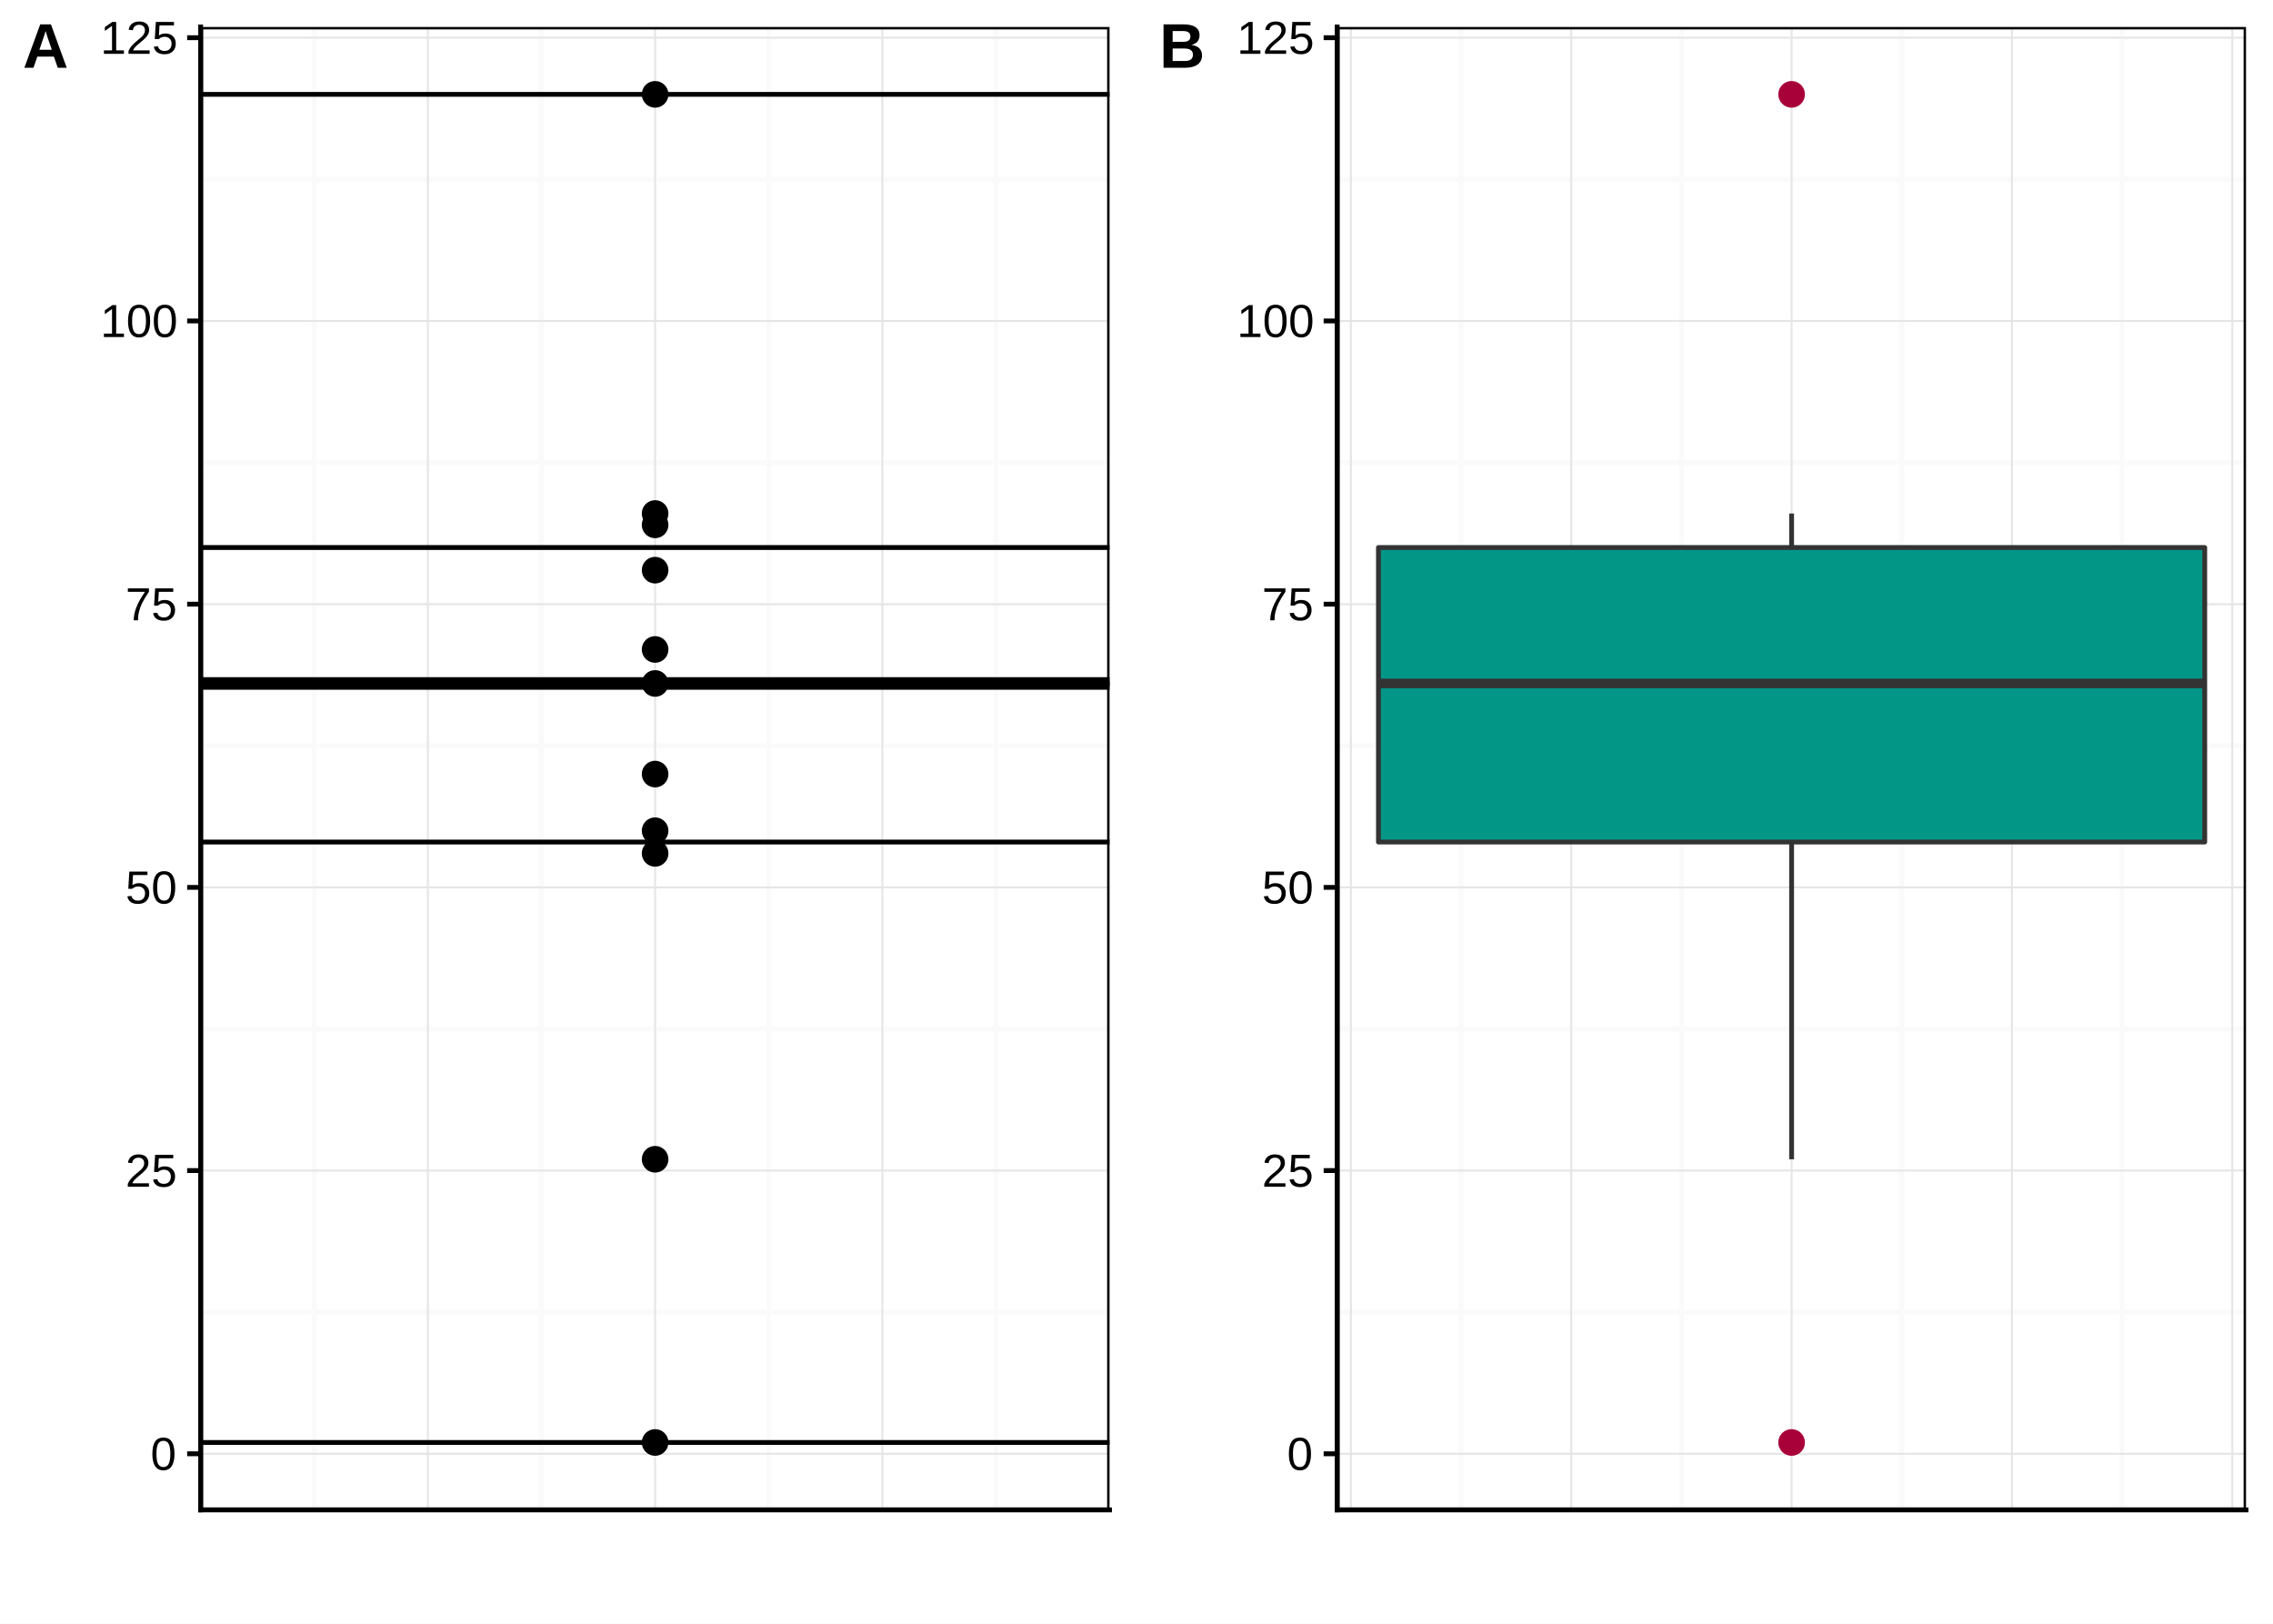
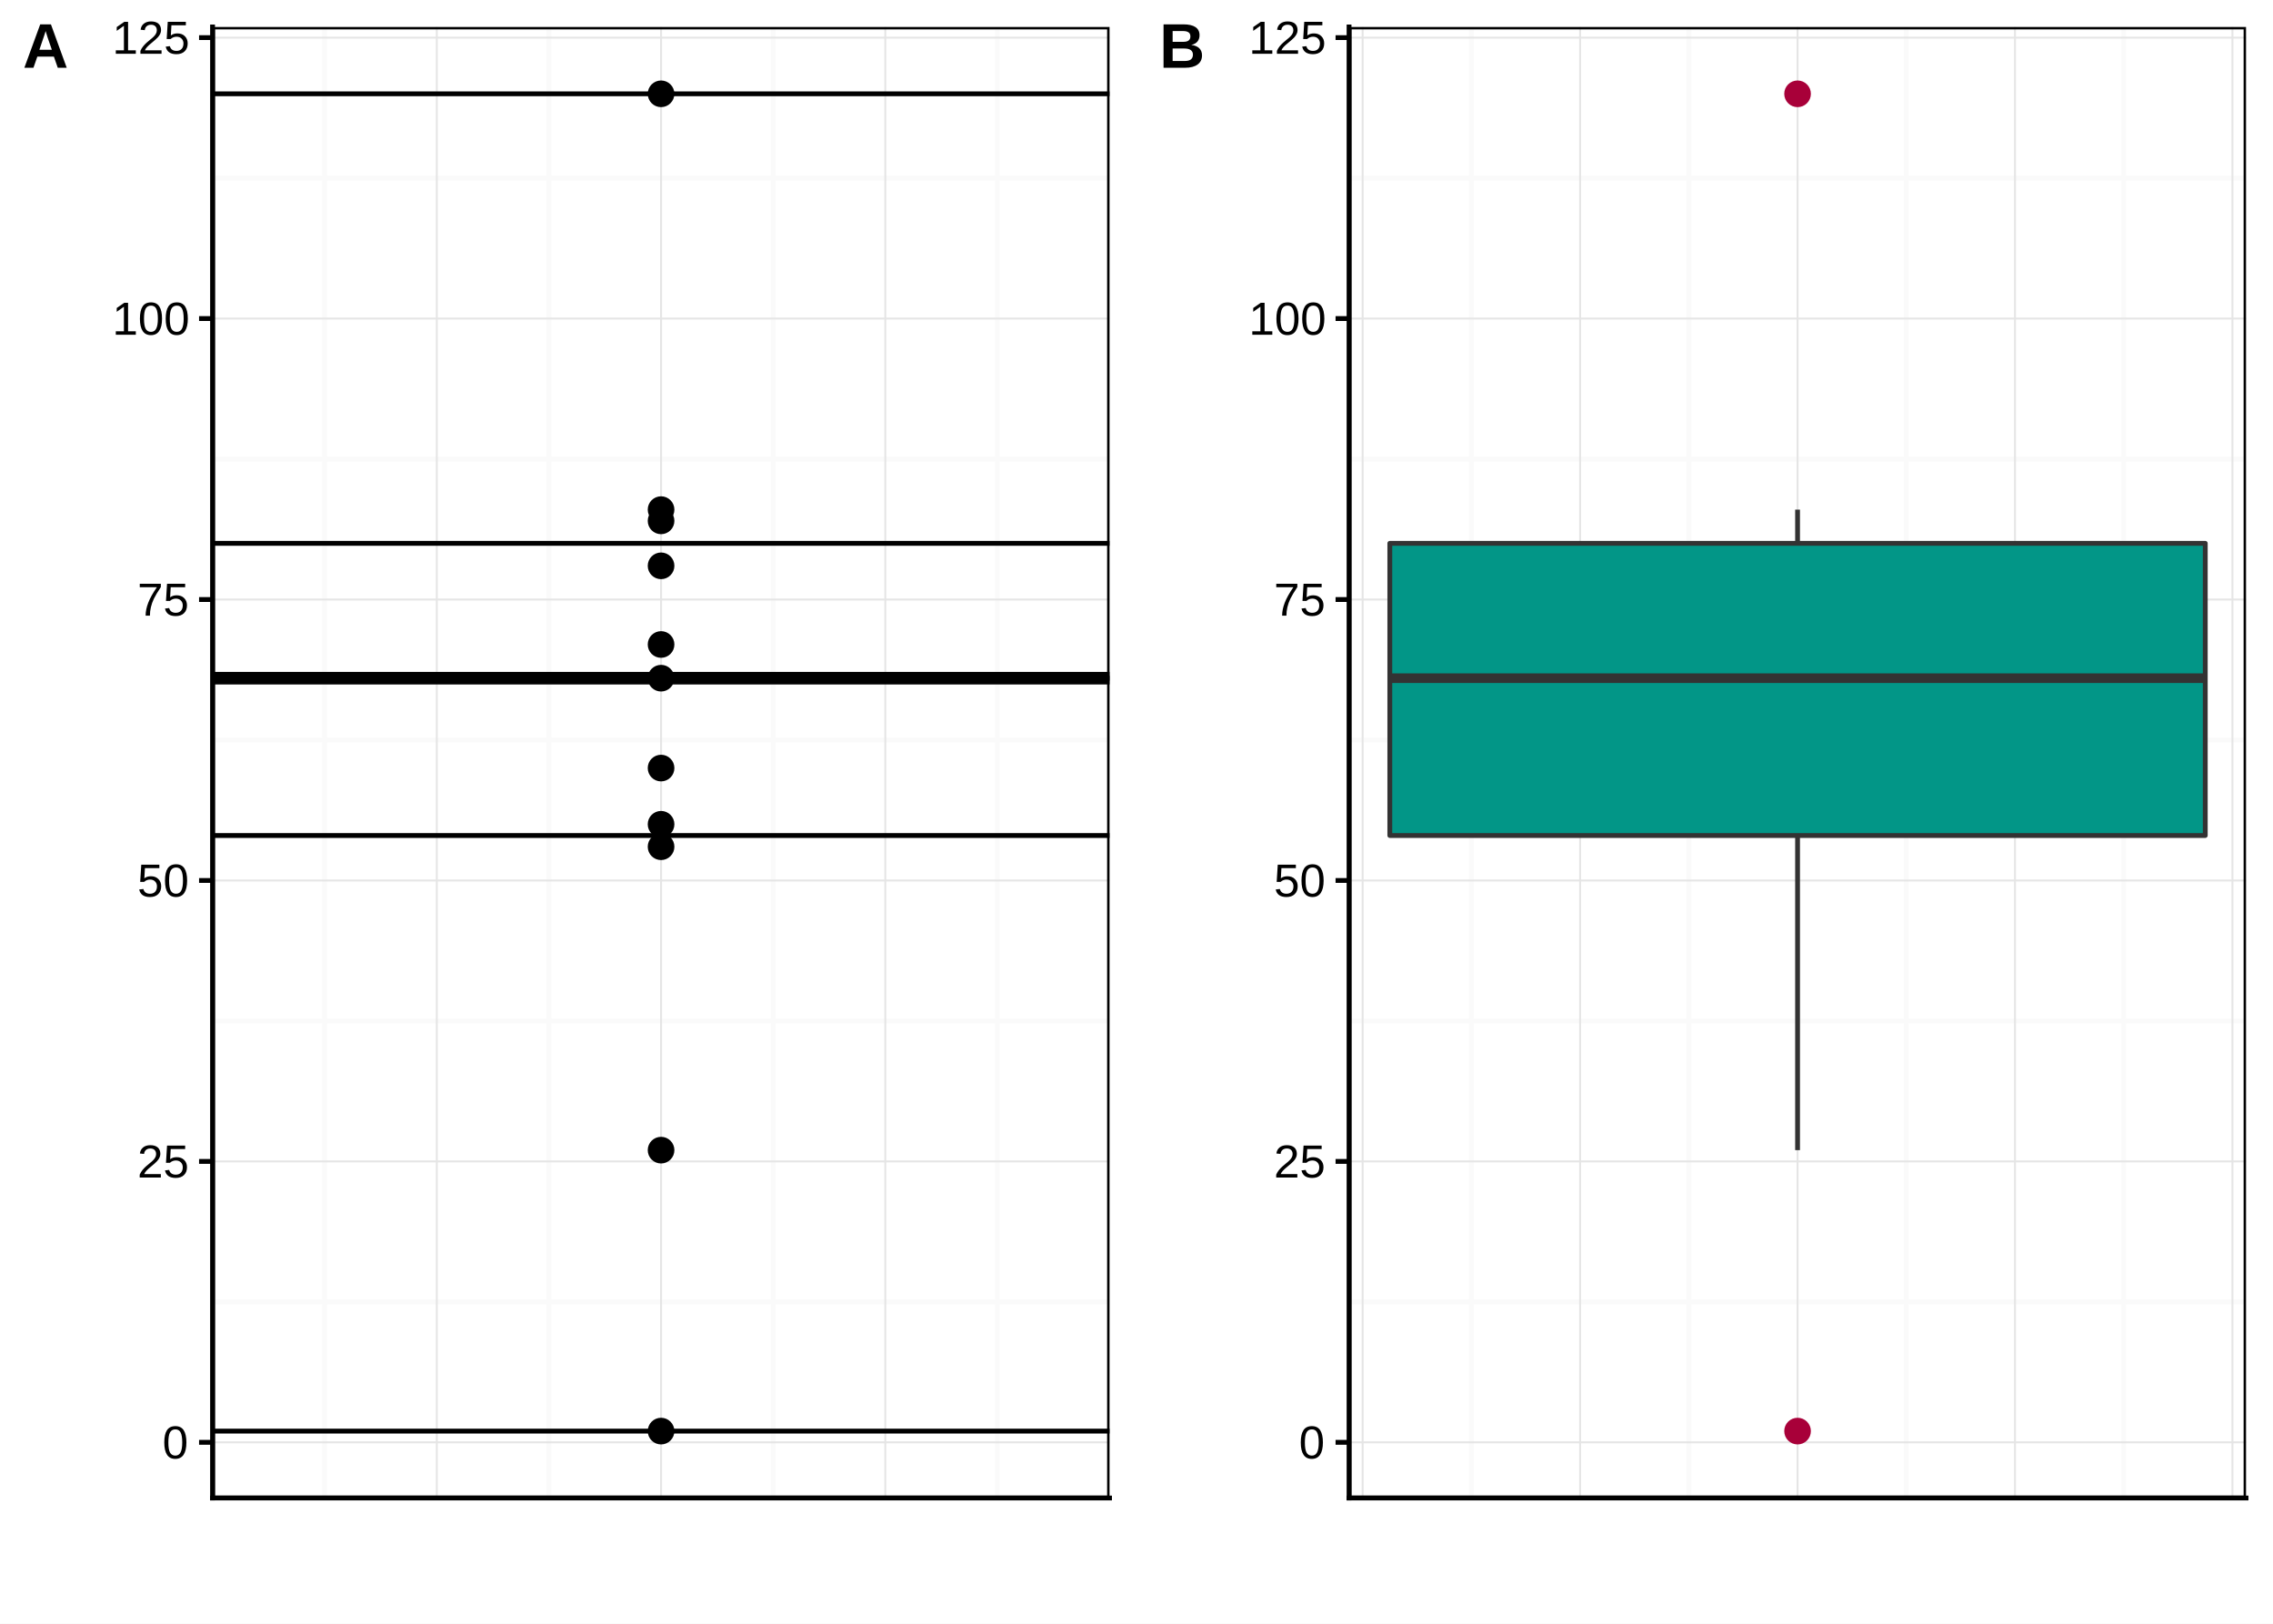
<svg xmlns="http://www.w3.org/2000/svg" viewBox="0 0 504.00 360.00">
  <defs>
    <style type="text/css">
    line, polyline, path, rect, circle {
      fill: none;
      stroke: #000000;
      stroke-linecap: round;
      stroke-linejoin: round;
      stroke-miterlimit: 10.00;
    }
  </style>
  </defs>
  <rect width="100%" height="100%" style="stroke: none; fill: #FFFFFF;" />
  <defs>
    <clipPath id="cpMHwyNTJ8MzYwfDA=">
      <rect x="0.00" y="0.00" width="252.00" height="360.00" />
    </clipPath>
  </defs>
  <rect x="0.00" y="0.00" width="252.00" height="360.00" style="stroke-width: 0.00; stroke: none;" clip-path="url(#cpMHwyNTJ8MzYwfDA=)" />
  <defs>
    <clipPath id="cpMHw1MDR8MzYwfDA=">
      <rect x="0.00" y="0.00" width="504.00" height="360.00" />
    </clipPath>
  </defs>
  <defs>
-     <clipPath id="cpNDQuNDkwM3wyNDYuMDIyfDMzNC43NTZ8NS45Nzc1OA==">
-       <rect x="44.49" y="5.98" width="201.53" height="328.78" />
+     <clipPath id="cpNDcuMTMwM3wyNDYuMDIyfDMzMi4xMTZ8NS45Nzc1OA==">
+       <rect x="47.13" y="5.98" width="198.89" height="326.14" />
    </clipPath>
  </defs>
-   <rect x="44.49" y="5.98" width="201.53" height="328.78" style="stroke-width: 0.00; stroke: none; fill: #FFFFFF;" clip-path="url(#cpNDQuNDkwM3wyNDYuMDIyfDMzNC43NTZ8NS45Nzc1OA==)" />
-   <polyline points="44.49,290.93 246.02,290.93 " style="stroke-width: 1.07; stroke: #FAFAFA; stroke-linecap: butt;" clip-path="url(#cpNDQuNDkwM3wyNDYuMDIyfDMzNC43NTZ8NS45Nzc1OA==)" />
-   <polyline points="44.49,228.14 246.02,228.14 " style="stroke-width: 1.07; stroke: #FAFAFA; stroke-linecap: butt;" clip-path="url(#cpNDQuNDkwM3wyNDYuMDIyfDMzNC43NTZ8NS45Nzc1OA==)" />
-   <polyline points="44.49,165.34 246.02,165.34 " style="stroke-width: 1.07; stroke: #FAFAFA; stroke-linecap: butt;" clip-path="url(#cpNDQuNDkwM3wyNDYuMDIyfDMzNC43NTZ8NS45Nzc1OA==)" />
-   <polyline points="44.49,102.55 246.02,102.55 " style="stroke-width: 1.07; stroke: #FAFAFA; stroke-linecap: butt;" clip-path="url(#cpNDQuNDkwM3wyNDYuMDIyfDMzNC43NTZ8NS45Nzc1OA==)" />
-   <polyline points="44.49,39.76 246.02,39.76 " style="stroke-width: 1.07; stroke: #FAFAFA; stroke-linecap: butt;" clip-path="url(#cpNDQuNDkwM3wyNDYuMDIyfDMzNC43NTZ8NS45Nzc1OA==)" />
-   <polyline points="69.68,334.76 69.68,5.98 " style="stroke-width: 1.07; stroke: #FAFAFA; stroke-linecap: butt;" clip-path="url(#cpNDQuNDkwM3wyNDYuMDIyfDMzNC43NTZ8NS45Nzc1OA==)" />
-   <polyline points="120.06,334.76 120.06,5.98 " style="stroke-width: 1.07; stroke: #FAFAFA; stroke-linecap: butt;" clip-path="url(#cpNDQuNDkwM3wyNDYuMDIyfDMzNC43NTZ8NS45Nzc1OA==)" />
-   <polyline points="170.45,334.76 170.45,5.98 " style="stroke-width: 1.07; stroke: #FAFAFA; stroke-linecap: butt;" clip-path="url(#cpNDQuNDkwM3wyNDYuMDIyfDMzNC43NTZ8NS45Nzc1OA==)" />
-   <polyline points="220.83,334.76 220.83,5.98 " style="stroke-width: 1.07; stroke: #FAFAFA; stroke-linecap: butt;" clip-path="url(#cpNDQuNDkwM3wyNDYuMDIyfDMzNC43NTZ8NS45Nzc1OA==)" />
-   <polyline points="44.49,322.32 246.02,322.32 " style="stroke-width: 0.43; stroke: #E5E5E5; stroke-linecap: butt;" clip-path="url(#cpNDQuNDkwM3wyNDYuMDIyfDMzNC43NTZ8NS45Nzc1OA==)" />
-   <polyline points="44.49,259.53 246.02,259.53 " style="stroke-width: 0.43; stroke: #E5E5E5; stroke-linecap: butt;" clip-path="url(#cpNDQuNDkwM3wyNDYuMDIyfDMzNC43NTZ8NS45Nzc1OA==)" />
-   <polyline points="44.49,196.74 246.02,196.74 " style="stroke-width: 0.43; stroke: #E5E5E5; stroke-linecap: butt;" clip-path="url(#cpNDQuNDkwM3wyNDYuMDIyfDMzNC43NTZ8NS45Nzc1OA==)" />
-   <polyline points="44.49,133.95 246.02,133.95 " style="stroke-width: 0.43; stroke: #E5E5E5; stroke-linecap: butt;" clip-path="url(#cpNDQuNDkwM3wyNDYuMDIyfDMzNC43NTZ8NS45Nzc1OA==)" />
-   <polyline points="44.49,71.16 246.02,71.16 " style="stroke-width: 0.43; stroke: #E5E5E5; stroke-linecap: butt;" clip-path="url(#cpNDQuNDkwM3wyNDYuMDIyfDMzNC43NTZ8NS45Nzc1OA==)" />
-   <polyline points="44.49,8.36 246.02,8.36 " style="stroke-width: 0.43; stroke: #E5E5E5; stroke-linecap: butt;" clip-path="url(#cpNDQuNDkwM3wyNDYuMDIyfDMzNC43NTZ8NS45Nzc1OA==)" />
-   <polyline points="44.49,334.76 44.49,5.98 " style="stroke-width: 0.43; stroke: #E5E5E5; stroke-linecap: butt;" clip-path="url(#cpNDQuNDkwM3wyNDYuMDIyfDMzNC43NTZ8NS45Nzc1OA==)" />
-   <polyline points="94.87,334.76 94.87,5.98 " style="stroke-width: 0.43; stroke: #E5E5E5; stroke-linecap: butt;" clip-path="url(#cpNDQuNDkwM3wyNDYuMDIyfDMzNC43NTZ8NS45Nzc1OA==)" />
-   <polyline points="145.26,334.76 145.26,5.98 " style="stroke-width: 0.43; stroke: #E5E5E5; stroke-linecap: butt;" clip-path="url(#cpNDQuNDkwM3wyNDYuMDIyfDMzNC43NTZ8NS45Nzc1OA==)" />
-   <polyline points="195.64,334.76 195.64,5.98 " style="stroke-width: 0.43; stroke: #E5E5E5; stroke-linecap: butt;" clip-path="url(#cpNDQuNDkwM3wyNDYuMDIyfDMzNC43NTZ8NS45Nzc1OA==)" />
-   <polyline points="246.02,334.76 246.02,5.98 " style="stroke-width: 0.43; stroke: #E5E5E5; stroke-linecap: butt;" clip-path="url(#cpNDQuNDkwM3wyNDYuMDIyfDMzNC43NTZ8NS45Nzc1OA==)" />
-   <circle cx="145.26" cy="319.81" r="1.95pt" style="stroke-width: 0.71; fill: #000000;" clip-path="url(#cpNDQuNDkwM3wyNDYuMDIyfDMzNC43NTZ8NS45Nzc1OA==)" />
-   <circle cx="145.26" cy="143.99" r="1.95pt" style="stroke-width: 0.71; fill: #000000;" clip-path="url(#cpNDQuNDkwM3wyNDYuMDIyfDMzNC43NTZ8NS45Nzc1OA==)" />
-   <circle cx="145.26" cy="184.18" r="1.95pt" style="stroke-width: 0.71; fill: #000000;" clip-path="url(#cpNDQuNDkwM3wyNDYuMDIyfDMzNC43NTZ8NS45Nzc1OA==)" />
-   <circle cx="145.26" cy="151.53" r="1.95pt" style="stroke-width: 0.71; fill: #000000;" clip-path="url(#cpNDQuNDkwM3wyNDYuMDIyfDMzNC43NTZ8NS45Nzc1OA==)" />
-   <circle cx="145.26" cy="126.41" r="1.95pt" style="stroke-width: 0.71; fill: #000000;" clip-path="url(#cpNDQuNDkwM3wyNDYuMDIyfDMzNC43NTZ8NS45Nzc1OA==)" />
-   <circle cx="145.26" cy="171.62" r="1.95pt" style="stroke-width: 0.71; fill: #000000;" clip-path="url(#cpNDQuNDkwM3wyNDYuMDIyfDMzNC43NTZ8NS45Nzc1OA==)" />
-   <circle cx="145.26" cy="113.85" r="1.95pt" style="stroke-width: 0.71; fill: #000000;" clip-path="url(#cpNDQuNDkwM3wyNDYuMDIyfDMzNC43NTZ8NS45Nzc1OA==)" />
-   <circle cx="145.26" cy="20.92" r="1.95pt" style="stroke-width: 0.71; fill: #000000;" clip-path="url(#cpNDQuNDkwM3wyNDYuMDIyfDMzNC43NTZ8NS45Nzc1OA==)" />
-   <circle cx="145.26" cy="116.37" r="1.95pt" style="stroke-width: 0.71; fill: #000000;" clip-path="url(#cpNDQuNDkwM3wyNDYuMDIyfDMzNC43NTZ8NS45Nzc1OA==)" />
-   <circle cx="145.26" cy="189.20" r="1.95pt" style="stroke-width: 0.71; fill: #000000;" clip-path="url(#cpNDQuNDkwM3wyNDYuMDIyfDMzNC43NTZ8NS45Nzc1OA==)" />
-   <circle cx="145.26" cy="257.02" r="1.95pt" style="stroke-width: 0.71; fill: #000000;" clip-path="url(#cpNDQuNDkwM3wyNDYuMDIyfDMzNC43NTZ8NS45Nzc1OA==)" />
-   <line x1="44.49" y1="319.81" x2="246.02" y2="319.81" style="stroke-width: 1.07; stroke-linecap: butt;" clip-path="url(#cpNDQuNDkwM3wyNDYuMDIyfDMzNC43NTZ8NS45Nzc1OA==)" />
-   <line x1="44.49" y1="186.69" x2="246.02" y2="186.69" style="stroke-width: 1.07; stroke-linecap: butt;" clip-path="url(#cpNDQuNDkwM3wyNDYuMDIyfDMzNC43NTZ8NS45Nzc1OA==)" />
-   <line x1="44.49" y1="151.53" x2="246.02" y2="151.53" style="stroke-width: 1.07; stroke-linecap: butt;" clip-path="url(#cpNDQuNDkwM3wyNDYuMDIyfDMzNC43NTZ8NS45Nzc1OA==)" />
-   <line x1="44.49" y1="121.39" x2="246.02" y2="121.39" style="stroke-width: 1.07; stroke-linecap: butt;" clip-path="url(#cpNDQuNDkwM3wyNDYuMDIyfDMzNC43NTZ8NS45Nzc1OA==)" />
-   <line x1="44.49" y1="20.92" x2="246.02" y2="20.92" style="stroke-width: 1.07; stroke-linecap: butt;" clip-path="url(#cpNDQuNDkwM3wyNDYuMDIyfDMzNC43NTZ8NS45Nzc1OA==)" />
-   <line x1="44.49" y1="151.53" x2="246.02" y2="151.53" style="stroke-width: 2.77; stroke-linecap: butt;" clip-path="url(#cpNDQuNDkwM3wyNDYuMDIyfDMzNC43NTZ8NS45Nzc1OA==)" />
-   <rect x="44.49" y="5.98" width="201.53" height="328.78" style="stroke-width: 1.07;" clip-path="url(#cpNDQuNDkwM3wyNDYuMDIyfDMzNC43NTZ8NS45Nzc1OA==)" />
+   <rect x="47.13" y="5.98" width="198.89" height="326.14" style="stroke-width: 0.00; stroke: none; fill: #FFFFFF;" clip-path="url(#cpNDcuMTMwM3wyNDYuMDIyfDMzMi4xMTZ8NS45Nzc1OA==)" />
+   <polyline points="47.13,288.64 246.02,288.64 " style="stroke-width: 1.07; stroke: #FAFAFA; stroke-linecap: butt;" clip-path="url(#cpNDcuMTMwM3wyNDYuMDIyfDMzMi4xMTZ8NS45Nzc1OA==)" />
+   <polyline points="47.13,226.35 246.02,226.35 " style="stroke-width: 1.07; stroke: #FAFAFA; stroke-linecap: butt;" clip-path="url(#cpNDcuMTMwM3wyNDYuMDIyfDMzMi4xMTZ8NS45Nzc1OA==)" />
+   <polyline points="47.13,164.06 246.02,164.06 " style="stroke-width: 1.07; stroke: #FAFAFA; stroke-linecap: butt;" clip-path="url(#cpNDcuMTMwM3wyNDYuMDIyfDMzMi4xMTZ8NS45Nzc1OA==)" />
+   <polyline points="47.13,101.78 246.02,101.78 " style="stroke-width: 1.07; stroke: #FAFAFA; stroke-linecap: butt;" clip-path="url(#cpNDcuMTMwM3wyNDYuMDIyfDMzMi4xMTZ8NS45Nzc1OA==)" />
+   <polyline points="47.13,39.49 246.02,39.49 " style="stroke-width: 1.07; stroke: #FAFAFA; stroke-linecap: butt;" clip-path="url(#cpNDcuMTMwM3wyNDYuMDIyfDMzMi4xMTZ8NS45Nzc1OA==)" />
+   <polyline points="71.99,332.12 71.99,5.98 " style="stroke-width: 1.07; stroke: #FAFAFA; stroke-linecap: butt;" clip-path="url(#cpNDcuMTMwM3wyNDYuMDIyfDMzMi4xMTZ8NS45Nzc1OA==)" />
+   <polyline points="121.71,332.12 121.71,5.98 " style="stroke-width: 1.07; stroke: #FAFAFA; stroke-linecap: butt;" clip-path="url(#cpNDcuMTMwM3wyNDYuMDIyfDMzMi4xMTZ8NS45Nzc1OA==)" />
+   <polyline points="171.44,332.12 171.44,5.98 " style="stroke-width: 1.07; stroke: #FAFAFA; stroke-linecap: butt;" clip-path="url(#cpNDcuMTMwM3wyNDYuMDIyfDMzMi4xMTZ8NS45Nzc1OA==)" />
+   <polyline points="221.16,332.12 221.16,5.98 " style="stroke-width: 1.07; stroke: #FAFAFA; stroke-linecap: butt;" clip-path="url(#cpNDcuMTMwM3wyNDYuMDIyfDMzMi4xMTZ8NS45Nzc1OA==)" />
+   <polyline points="47.13,319.78 246.02,319.78 " style="stroke-width: 0.43; stroke: #E5E5E5; stroke-linecap: butt;" clip-path="url(#cpNDcuMTMwM3wyNDYuMDIyfDMzMi4xMTZ8NS45Nzc1OA==)" />
+   <polyline points="47.13,257.50 246.02,257.50 " style="stroke-width: 0.43; stroke: #E5E5E5; stroke-linecap: butt;" clip-path="url(#cpNDcuMTMwM3wyNDYuMDIyfDMzMi4xMTZ8NS45Nzc1OA==)" />
+   <polyline points="47.13,195.21 246.02,195.21 " style="stroke-width: 0.43; stroke: #E5E5E5; stroke-linecap: butt;" clip-path="url(#cpNDcuMTMwM3wyNDYuMDIyfDMzMi4xMTZ8NS45Nzc1OA==)" />
+   <polyline points="47.13,132.92 246.02,132.92 " style="stroke-width: 0.43; stroke: #E5E5E5; stroke-linecap: butt;" clip-path="url(#cpNDcuMTMwM3wyNDYuMDIyfDMzMi4xMTZ8NS45Nzc1OA==)" />
+   <polyline points="47.13,70.63 246.02,70.63 " style="stroke-width: 0.43; stroke: #E5E5E5; stroke-linecap: butt;" clip-path="url(#cpNDcuMTMwM3wyNDYuMDIyfDMzMi4xMTZ8NS45Nzc1OA==)" />
+   <polyline points="47.13,8.34 246.02,8.34 " style="stroke-width: 0.43; stroke: #E5E5E5; stroke-linecap: butt;" clip-path="url(#cpNDcuMTMwM3wyNDYuMDIyfDMzMi4xMTZ8NS45Nzc1OA==)" />
+   <polyline points="47.13,332.12 47.13,5.98 " style="stroke-width: 0.43; stroke: #E5E5E5; stroke-linecap: butt;" clip-path="url(#cpNDcuMTMwM3wyNDYuMDIyfDMzMi4xMTZ8NS45Nzc1OA==)" />
+   <polyline points="96.85,332.12 96.85,5.98 " style="stroke-width: 0.43; stroke: #E5E5E5; stroke-linecap: butt;" clip-path="url(#cpNDcuMTMwM3wyNDYuMDIyfDMzMi4xMTZ8NS45Nzc1OA==)" />
+   <polyline points="146.58,332.12 146.58,5.98 " style="stroke-width: 0.43; stroke: #E5E5E5; stroke-linecap: butt;" clip-path="url(#cpNDcuMTMwM3wyNDYuMDIyfDMzMi4xMTZ8NS45Nzc1OA==)" />
+   <polyline points="196.30,332.12 196.30,5.98 " style="stroke-width: 0.43; stroke: #E5E5E5; stroke-linecap: butt;" clip-path="url(#cpNDcuMTMwM3wyNDYuMDIyfDMzMi4xMTZ8NS45Nzc1OA==)" />
+   <polyline points="246.02,332.12 246.02,5.98 " style="stroke-width: 0.43; stroke: #E5E5E5; stroke-linecap: butt;" clip-path="url(#cpNDcuMTMwM3wyNDYuMDIyfDMzMi4xMTZ8NS45Nzc1OA==)" />
+   <circle cx="146.58" cy="317.29" r="1.95pt" style="stroke-width: 0.71; fill: #000000;" clip-path="url(#cpNDcuMTMwM3wyNDYuMDIyfDMzMi4xMTZ8NS45Nzc1OA==)" />
+   <circle cx="146.58" cy="142.89" r="1.95pt" style="stroke-width: 0.71; fill: #000000;" clip-path="url(#cpNDcuMTMwM3wyNDYuMDIyfDMzMi4xMTZ8NS45Nzc1OA==)" />
+   <circle cx="146.58" cy="182.75" r="1.95pt" style="stroke-width: 0.71; fill: #000000;" clip-path="url(#cpNDcuMTMwM3wyNDYuMDIyfDMzMi4xMTZ8NS45Nzc1OA==)" />
+   <circle cx="146.58" cy="150.36" r="1.95pt" style="stroke-width: 0.71; fill: #000000;" clip-path="url(#cpNDcuMTMwM3wyNDYuMDIyfDMzMi4xMTZ8NS45Nzc1OA==)" />
+   <circle cx="146.58" cy="125.45" r="1.95pt" style="stroke-width: 0.71; fill: #000000;" clip-path="url(#cpNDcuMTMwM3wyNDYuMDIyfDMzMi4xMTZ8NS45Nzc1OA==)" />
+   <circle cx="146.58" cy="170.29" r="1.95pt" style="stroke-width: 0.71; fill: #000000;" clip-path="url(#cpNDcuMTMwM3wyNDYuMDIyfDMzMi4xMTZ8NS45Nzc1OA==)" />
+   <circle cx="146.58" cy="112.99" r="1.95pt" style="stroke-width: 0.71; fill: #000000;" clip-path="url(#cpNDcuMTMwM3wyNDYuMDIyfDMzMi4xMTZ8NS45Nzc1OA==)" />
+   <circle cx="146.58" cy="20.80" r="1.95pt" style="stroke-width: 0.71; fill: #000000;" clip-path="url(#cpNDcuMTMwM3wyNDYuMDIyfDMzMi4xMTZ8NS45Nzc1OA==)" />
+   <circle cx="146.58" cy="115.48" r="1.95pt" style="stroke-width: 0.71; fill: #000000;" clip-path="url(#cpNDcuMTMwM3wyNDYuMDIyfDMzMi4xMTZ8NS45Nzc1OA==)" />
+   <circle cx="146.58" cy="187.73" r="1.95pt" style="stroke-width: 0.71; fill: #000000;" clip-path="url(#cpNDcuMTMwM3wyNDYuMDIyfDMzMi4xMTZ8NS45Nzc1OA==)" />
+   <circle cx="146.58" cy="255.00" r="1.95pt" style="stroke-width: 0.71; fill: #000000;" clip-path="url(#cpNDcuMTMwM3wyNDYuMDIyfDMzMi4xMTZ8NS45Nzc1OA==)" />
+   <line x1="47.13" y1="317.29" x2="246.02" y2="317.29" style="stroke-width: 1.07; stroke-linecap: butt;" clip-path="url(#cpNDcuMTMwM3wyNDYuMDIyfDMzMi4xMTZ8NS45Nzc1OA==)" />
+   <line x1="47.13" y1="185.24" x2="246.02" y2="185.24" style="stroke-width: 1.07; stroke-linecap: butt;" clip-path="url(#cpNDcuMTMwM3wyNDYuMDIyfDMzMi4xMTZ8NS45Nzc1OA==)" />
+   <line x1="47.13" y1="150.36" x2="246.02" y2="150.36" style="stroke-width: 1.07; stroke-linecap: butt;" clip-path="url(#cpNDcuMTMwM3wyNDYuMDIyfDMzMi4xMTZ8NS45Nzc1OA==)" />
+   <line x1="47.13" y1="120.46" x2="246.02" y2="120.46" style="stroke-width: 1.07; stroke-linecap: butt;" clip-path="url(#cpNDcuMTMwM3wyNDYuMDIyfDMzMi4xMTZ8NS45Nzc1OA==)" />
+   <line x1="47.13" y1="20.80" x2="246.02" y2="20.80" style="stroke-width: 1.07; stroke-linecap: butt;" clip-path="url(#cpNDcuMTMwM3wyNDYuMDIyfDMzMi4xMTZ8NS45Nzc1OA==)" />
+   <line x1="47.13" y1="150.36" x2="246.02" y2="150.36" style="stroke-width: 2.77; stroke-linecap: butt;" clip-path="url(#cpNDcuMTMwM3wyNDYuMDIyfDMzMi4xMTZ8NS45Nzc1OA==)" />
+   <rect x="47.13" y="5.98" width="198.89" height="326.14" style="stroke-width: 1.07;" clip-path="url(#cpNDcuMTMwM3wyNDYuMDIyfDMzMi4xMTZ8NS45Nzc1OA==)" />
  <defs>
    <clipPath id="cpMHw1MDR8MzYwfDA=">
      <rect x="0.00" y="0.00" width="504.00" height="360.00" />
    </clipPath>
  </defs>
-   <polyline points="44.49,334.76 44.49,5.98 " style="stroke-width: 1.07; stroke-linecap: square;" clip-path="url(#cpMHw1MDR8MzYwfDA=)" />
+   <polyline points="47.13,332.12 47.13,5.98 " style="stroke-width: 1.07; stroke-linecap: square;" clip-path="url(#cpMHw1MDR8MzYwfDA=)" />
  <g clip-path="url(#cpMHw1MDR8MzYwfDA=)">
-     <text x="33.38" y="325.90" style="font-size: 10.28px; font-family: Arial;" textLength="5.56px" lengthAdjust="spacingAndGlyphs">0</text>
+     <text x="36.02" y="323.36" style="font-size: 10.28px; font-family: Arial;" textLength="5.56px" lengthAdjust="spacingAndGlyphs">0</text>
  </g>
  <g clip-path="url(#cpMHw1MDR8MzYwfDA=)">
-     <text x="27.82" y="263.11" style="font-size: 10.28px; font-family: Arial;" textLength="11.12px" lengthAdjust="spacingAndGlyphs">25</text>
+     <text x="30.46" y="261.07" style="font-size: 10.28px; font-family: Arial;" textLength="11.12px" lengthAdjust="spacingAndGlyphs">25</text>
  </g>
  <g clip-path="url(#cpMHw1MDR8MzYwfDA=)">
-     <text x="27.82" y="200.32" style="font-size: 10.28px; font-family: Arial;" textLength="11.12px" lengthAdjust="spacingAndGlyphs">50</text>
+     <text x="30.46" y="198.79" style="font-size: 10.28px; font-family: Arial;" textLength="11.12px" lengthAdjust="spacingAndGlyphs">50</text>
  </g>
  <g clip-path="url(#cpMHw1MDR8MzYwfDA=)">
-     <text x="27.82" y="137.53" style="font-size: 10.28px; font-family: Arial;" textLength="11.12px" lengthAdjust="spacingAndGlyphs">75</text>
+     <text x="30.46" y="136.50" style="font-size: 10.28px; font-family: Arial;" textLength="11.12px" lengthAdjust="spacingAndGlyphs">75</text>
  </g>
  <g clip-path="url(#cpMHw1MDR8MzYwfDA=)">
-     <text x="22.26" y="74.73" style="font-size: 10.28px; font-family: Arial;" textLength="16.68px" lengthAdjust="spacingAndGlyphs">100</text>
+     <text x="24.90" y="74.21" style="font-size: 10.28px; font-family: Arial;" textLength="16.68px" lengthAdjust="spacingAndGlyphs">100</text>
  </g>
  <g clip-path="url(#cpMHw1MDR8MzYwfDA=)">
-     <text x="22.26" y="11.94" style="font-size: 10.28px; font-family: Arial;" textLength="16.68px" lengthAdjust="spacingAndGlyphs">125</text>
+     <text x="24.90" y="11.92" style="font-size: 10.28px; font-family: Arial;" textLength="16.68px" lengthAdjust="spacingAndGlyphs">125</text>
  </g>
-   <polyline points="41.50,322.32 44.49,322.32 " style="stroke-width: 1.07; stroke-linecap: butt;" clip-path="url(#cpMHw1MDR8MzYwfDA=)" />
-   <polyline points="41.50,259.53 44.49,259.53 " style="stroke-width: 1.07; stroke-linecap: butt;" clip-path="url(#cpMHw1MDR8MzYwfDA=)" />
-   <polyline points="41.50,196.74 44.49,196.74 " style="stroke-width: 1.07; stroke-linecap: butt;" clip-path="url(#cpMHw1MDR8MzYwfDA=)" />
-   <polyline points="41.50,133.95 44.49,133.95 " style="stroke-width: 1.07; stroke-linecap: butt;" clip-path="url(#cpMHw1MDR8MzYwfDA=)" />
-   <polyline points="41.50,71.16 44.49,71.16 " style="stroke-width: 1.07; stroke-linecap: butt;" clip-path="url(#cpMHw1MDR8MzYwfDA=)" />
-   <polyline points="41.50,8.36 44.49,8.36 " style="stroke-width: 1.07; stroke-linecap: butt;" clip-path="url(#cpMHw1MDR8MzYwfDA=)" />
-   <polyline points="44.49,334.76 246.02,334.76 " style="stroke-width: 1.07; stroke-linecap: square;" clip-path="url(#cpMHw1MDR8MzYwfDA=)" />
+   <polyline points="44.14,319.78 47.13,319.78 " style="stroke-width: 1.07; stroke-linecap: butt;" clip-path="url(#cpMHw1MDR8MzYwfDA=)" />
+   <polyline points="44.14,257.50 47.13,257.50 " style="stroke-width: 1.07; stroke-linecap: butt;" clip-path="url(#cpMHw1MDR8MzYwfDA=)" />
+   <polyline points="44.14,195.21 47.13,195.21 " style="stroke-width: 1.07; stroke-linecap: butt;" clip-path="url(#cpMHw1MDR8MzYwfDA=)" />
+   <polyline points="44.14,132.92 47.13,132.92 " style="stroke-width: 1.07; stroke-linecap: butt;" clip-path="url(#cpMHw1MDR8MzYwfDA=)" />
+   <polyline points="44.14,70.63 47.13,70.63 " style="stroke-width: 1.07; stroke-linecap: butt;" clip-path="url(#cpMHw1MDR8MzYwfDA=)" />
+   <polyline points="44.14,8.34 47.13,8.34 " style="stroke-width: 1.07; stroke-linecap: butt;" clip-path="url(#cpMHw1MDR8MzYwfDA=)" />
+   <polyline points="47.13,332.12 246.02,332.12 " style="stroke-width: 1.07; stroke-linecap: square;" clip-path="url(#cpMHw1MDR8MzYwfDA=)" />
  <g clip-path="url(#cpMHw1MDR8MzYwfDA=)">
    <text x="5.06" y="15.02" style="font-size: 14.00px; font-weight: bold; font-family: Arial;" textLength="10.11px" lengthAdjust="spacingAndGlyphs">A</text>
  </g>
  <defs>
    <clipPath id="cpMjUyfDUwNHwzNjB8MA==">
      <rect x="252.00" y="0.00" width="252.00" height="360.00" />
    </clipPath>
  </defs>
  <rect x="252.00" y="0.00" width="252.00" height="360.00" style="stroke-width: 0.00; stroke: none;" clip-path="url(#cpMjUyfDUwNHwzNjB8MA==)" />
  <defs>
    <clipPath id="cpMHw1MDR8MzYwfDA=">
      <rect x="0.00" y="0.00" width="504.00" height="360.00" />
    </clipPath>
  </defs>
  <defs>
-     <clipPath id="cpMjk2LjQ5fDQ5OC4wMjJ8MzM0Ljc1Nnw1Ljk3NzU4">
-       <rect x="296.49" y="5.98" width="201.53" height="328.78" />
+     <clipPath id="cpMjk5LjEzfDQ5OC4wMjJ8MzMyLjExNnw1Ljk3NzU4">
+       <rect x="299.13" y="5.98" width="198.89" height="326.14" />
    </clipPath>
  </defs>
-   <rect x="296.49" y="5.98" width="201.53" height="328.78" style="stroke-width: 0.00; stroke: none; fill: #FFFFFF;" clip-path="url(#cpMjk2LjQ5fDQ5OC4wMjJ8MzM0Ljc1Nnw1Ljk3NzU4)" />
-   <polyline points="296.49,290.93 498.02,290.93 " style="stroke-width: 1.07; stroke: #FAFAFA; stroke-linecap: butt;" clip-path="url(#cpMjk2LjQ5fDQ5OC4wMjJ8MzM0Ljc1Nnw1Ljk3NzU4)" />
-   <polyline points="296.49,228.14 498.02,228.14 " style="stroke-width: 1.07; stroke: #FAFAFA; stroke-linecap: butt;" clip-path="url(#cpMjk2LjQ5fDQ5OC4wMjJ8MzM0Ljc1Nnw1Ljk3NzU4)" />
-   <polyline points="296.49,165.34 498.02,165.34 " style="stroke-width: 1.07; stroke: #FAFAFA; stroke-linecap: butt;" clip-path="url(#cpMjk2LjQ5fDQ5OC4wMjJ8MzM0Ljc1Nnw1Ljk3NzU4)" />
-   <polyline points="296.49,102.55 498.02,102.55 " style="stroke-width: 1.07; stroke: #FAFAFA; stroke-linecap: butt;" clip-path="url(#cpMjk2LjQ5fDQ5OC4wMjJ8MzM0Ljc1Nnw1Ljk3NzU4)" />
-   <polyline points="296.49,39.76 498.02,39.76 " style="stroke-width: 1.07; stroke: #FAFAFA; stroke-linecap: butt;" clip-path="url(#cpMjk2LjQ5fDQ5OC4wMjJ8MzM0Ljc1Nnw1Ljk3NzU4)" />
-   <polyline points="323.97,334.76 323.97,5.98 " style="stroke-width: 1.07; stroke: #FAFAFA; stroke-linecap: butt;" clip-path="url(#cpMjk2LjQ5fDQ5OC4wMjJ8MzM0Ljc1Nnw1Ljk3NzU4)" />
-   <polyline points="372.83,334.76 372.83,5.98 " style="stroke-width: 1.07; stroke: #FAFAFA; stroke-linecap: butt;" clip-path="url(#cpMjk2LjQ5fDQ5OC4wMjJ8MzM0Ljc1Nnw1Ljk3NzU4)" />
-   <polyline points="421.68,334.76 421.68,5.98 " style="stroke-width: 1.07; stroke: #FAFAFA; stroke-linecap: butt;" clip-path="url(#cpMjk2LjQ5fDQ5OC4wMjJ8MzM0Ljc1Nnw1Ljk3NzU4)" />
-   <polyline points="470.54,334.76 470.54,5.98 " style="stroke-width: 1.07; stroke: #FAFAFA; stroke-linecap: butt;" clip-path="url(#cpMjk2LjQ5fDQ5OC4wMjJ8MzM0Ljc1Nnw1Ljk3NzU4)" />
-   <polyline points="296.49,322.32 498.02,322.32 " style="stroke-width: 0.43; stroke: #E5E5E5; stroke-linecap: butt;" clip-path="url(#cpMjk2LjQ5fDQ5OC4wMjJ8MzM0Ljc1Nnw1Ljk3NzU4)" />
-   <polyline points="296.49,259.53 498.02,259.53 " style="stroke-width: 0.43; stroke: #E5E5E5; stroke-linecap: butt;" clip-path="url(#cpMjk2LjQ5fDQ5OC4wMjJ8MzM0Ljc1Nnw1Ljk3NzU4)" />
-   <polyline points="296.49,196.74 498.02,196.74 " style="stroke-width: 0.43; stroke: #E5E5E5; stroke-linecap: butt;" clip-path="url(#cpMjk2LjQ5fDQ5OC4wMjJ8MzM0Ljc1Nnw1Ljk3NzU4)" />
-   <polyline points="296.49,133.95 498.02,133.95 " style="stroke-width: 0.43; stroke: #E5E5E5; stroke-linecap: butt;" clip-path="url(#cpMjk2LjQ5fDQ5OC4wMjJ8MzM0Ljc1Nnw1Ljk3NzU4)" />
-   <polyline points="296.49,71.16 498.02,71.16 " style="stroke-width: 0.43; stroke: #E5E5E5; stroke-linecap: butt;" clip-path="url(#cpMjk2LjQ5fDQ5OC4wMjJ8MzM0Ljc1Nnw1Ljk3NzU4)" />
-   <polyline points="296.49,8.36 498.02,8.36 " style="stroke-width: 0.43; stroke: #E5E5E5; stroke-linecap: butt;" clip-path="url(#cpMjk2LjQ5fDQ5OC4wMjJ8MzM0Ljc1Nnw1Ljk3NzU4)" />
-   <polyline points="299.54,334.76 299.54,5.98 " style="stroke-width: 0.43; stroke: #E5E5E5; stroke-linecap: butt;" clip-path="url(#cpMjk2LjQ5fDQ5OC4wMjJ8MzM0Ljc1Nnw1Ljk3NzU4)" />
-   <polyline points="348.40,334.76 348.40,5.98 " style="stroke-width: 0.43; stroke: #E5E5E5; stroke-linecap: butt;" clip-path="url(#cpMjk2LjQ5fDQ5OC4wMjJ8MzM0Ljc1Nnw1Ljk3NzU4)" />
-   <polyline points="397.26,334.76 397.26,5.98 " style="stroke-width: 0.43; stroke: #E5E5E5; stroke-linecap: butt;" clip-path="url(#cpMjk2LjQ5fDQ5OC4wMjJ8MzM0Ljc1Nnw1Ljk3NzU4)" />
-   <polyline points="446.11,334.76 446.11,5.98 " style="stroke-width: 0.43; stroke: #E5E5E5; stroke-linecap: butt;" clip-path="url(#cpMjk2LjQ5fDQ5OC4wMjJ8MzM0Ljc1Nnw1Ljk3NzU4)" />
-   <polyline points="494.97,334.76 494.97,5.98 " style="stroke-width: 0.43; stroke: #E5E5E5; stroke-linecap: butt;" clip-path="url(#cpMjk2LjQ5fDQ5OC4wMjJ8MzM0Ljc1Nnw1Ljk3NzU4)" />
-   <circle cx="397.26" cy="319.81" r="1.95pt" style="stroke-width: 0.71; stroke: #A80039; fill: #A80039;" clip-path="url(#cpMjk2LjQ5fDQ5OC4wMjJ8MzM0Ljc1Nnw1Ljk3NzU4)" />
-   <circle cx="397.26" cy="20.92" r="1.95pt" style="stroke-width: 0.71; stroke: #A80039; fill: #A80039;" clip-path="url(#cpMjk2LjQ5fDQ5OC4wMjJ8MzM0Ljc1Nnw1Ljk3NzU4)" />
-   <line x1="397.26" y1="121.39" x2="397.26" y2="113.85" style="stroke-width: 1.07; stroke: #333333; stroke-linecap: butt;" clip-path="url(#cpMjk2LjQ5fDQ5OC4wMjJ8MzM0Ljc1Nnw1Ljk3NzU4)" />
-   <line x1="397.26" y1="186.69" x2="397.26" y2="257.02" style="stroke-width: 1.07; stroke: #333333; stroke-linecap: butt;" clip-path="url(#cpMjk2LjQ5fDQ5OC4wMjJ8MzM0Ljc1Nnw1Ljk3NzU4)" />
-   <polyline points="305.65,121.39 305.65,186.69 488.86,186.69 488.86,121.39 305.65,121.39 " style="stroke-width: 1.07; stroke: #333333; fill: #029687;" clip-path="url(#cpMjk2LjQ5fDQ5OC4wMjJ8MzM0Ljc1Nnw1Ljk3NzU4)" />
-   <line x1="305.65" y1="151.53" x2="488.86" y2="151.53" style="stroke-width: 2.13; stroke: #333333; stroke-linecap: butt;" clip-path="url(#cpMjk2LjQ5fDQ5OC4wMjJ8MzM0Ljc1Nnw1Ljk3NzU4)" />
-   <rect x="296.49" y="5.98" width="201.53" height="328.78" style="stroke-width: 1.07;" clip-path="url(#cpMjk2LjQ5fDQ5OC4wMjJ8MzM0Ljc1Nnw1Ljk3NzU4)" />
+   <rect x="299.13" y="5.98" width="198.89" height="326.14" style="stroke-width: 0.00; stroke: none; fill: #FFFFFF;" clip-path="url(#cpMjk5LjEzfDQ5OC4wMjJ8MzMyLjExNnw1Ljk3NzU4)" />
+   <polyline points="299.13,288.64 498.02,288.64 " style="stroke-width: 1.07; stroke: #FAFAFA; stroke-linecap: butt;" clip-path="url(#cpMjk5LjEzfDQ5OC4wMjJ8MzMyLjExNnw1Ljk3NzU4)" />
+   <polyline points="299.13,226.35 498.02,226.35 " style="stroke-width: 1.07; stroke: #FAFAFA; stroke-linecap: butt;" clip-path="url(#cpMjk5LjEzfDQ5OC4wMjJ8MzMyLjExNnw1Ljk3NzU4)" />
+   <polyline points="299.13,164.06 498.02,164.06 " style="stroke-width: 1.07; stroke: #FAFAFA; stroke-linecap: butt;" clip-path="url(#cpMjk5LjEzfDQ5OC4wMjJ8MzMyLjExNnw1Ljk3NzU4)" />
+   <polyline points="299.13,101.78 498.02,101.78 " style="stroke-width: 1.07; stroke: #FAFAFA; stroke-linecap: butt;" clip-path="url(#cpMjk5LjEzfDQ5OC4wMjJ8MzMyLjExNnw1Ljk3NzU4)" />
+   <polyline points="299.13,39.49 498.02,39.49 " style="stroke-width: 1.07; stroke: #FAFAFA; stroke-linecap: butt;" clip-path="url(#cpMjk5LjEzfDQ5OC4wMjJ8MzMyLjExNnw1Ljk3NzU4)" />
+   <polyline points="326.25,332.12 326.25,5.98 " style="stroke-width: 1.07; stroke: #FAFAFA; stroke-linecap: butt;" clip-path="url(#cpMjk5LjEzfDQ5OC4wMjJ8MzMyLjExNnw1Ljk3NzU4)" />
+   <polyline points="374.47,332.12 374.47,5.98 " style="stroke-width: 1.07; stroke: #FAFAFA; stroke-linecap: butt;" clip-path="url(#cpMjk5LjEzfDQ5OC4wMjJ8MzMyLjExNnw1Ljk3NzU4)" />
+   <polyline points="422.68,332.12 422.68,5.98 " style="stroke-width: 1.07; stroke: #FAFAFA; stroke-linecap: butt;" clip-path="url(#cpMjk5LjEzfDQ5OC4wMjJ8MzMyLjExNnw1Ljk3NzU4)" />
+   <polyline points="470.90,332.12 470.90,5.98 " style="stroke-width: 1.07; stroke: #FAFAFA; stroke-linecap: butt;" clip-path="url(#cpMjk5LjEzfDQ5OC4wMjJ8MzMyLjExNnw1Ljk3NzU4)" />
+   <polyline points="299.13,319.78 498.02,319.78 " style="stroke-width: 0.43; stroke: #E5E5E5; stroke-linecap: butt;" clip-path="url(#cpMjk5LjEzfDQ5OC4wMjJ8MzMyLjExNnw1Ljk3NzU4)" />
+   <polyline points="299.13,257.50 498.02,257.50 " style="stroke-width: 0.43; stroke: #E5E5E5; stroke-linecap: butt;" clip-path="url(#cpMjk5LjEzfDQ5OC4wMjJ8MzMyLjExNnw1Ljk3NzU4)" />
+   <polyline points="299.13,195.21 498.02,195.21 " style="stroke-width: 0.43; stroke: #E5E5E5; stroke-linecap: butt;" clip-path="url(#cpMjk5LjEzfDQ5OC4wMjJ8MzMyLjExNnw1Ljk3NzU4)" />
+   <polyline points="299.13,132.92 498.02,132.92 " style="stroke-width: 0.43; stroke: #E5E5E5; stroke-linecap: butt;" clip-path="url(#cpMjk5LjEzfDQ5OC4wMjJ8MzMyLjExNnw1Ljk3NzU4)" />
+   <polyline points="299.13,70.63 498.02,70.63 " style="stroke-width: 0.43; stroke: #E5E5E5; stroke-linecap: butt;" clip-path="url(#cpMjk5LjEzfDQ5OC4wMjJ8MzMyLjExNnw1Ljk3NzU4)" />
+   <polyline points="299.13,8.34 498.02,8.34 " style="stroke-width: 0.43; stroke: #E5E5E5; stroke-linecap: butt;" clip-path="url(#cpMjk5LjEzfDQ5OC4wMjJ8MzMyLjExNnw1Ljk3NzU4)" />
+   <polyline points="302.14,332.12 302.14,5.98 " style="stroke-width: 0.43; stroke: #E5E5E5; stroke-linecap: butt;" clip-path="url(#cpMjk5LjEzfDQ5OC4wMjJ8MzMyLjExNnw1Ljk3NzU4)" />
+   <polyline points="350.36,332.12 350.36,5.98 " style="stroke-width: 0.43; stroke: #E5E5E5; stroke-linecap: butt;" clip-path="url(#cpMjk5LjEzfDQ5OC4wMjJ8MzMyLjExNnw1Ljk3NzU4)" />
+   <polyline points="398.58,332.12 398.58,5.98 " style="stroke-width: 0.43; stroke: #E5E5E5; stroke-linecap: butt;" clip-path="url(#cpMjk5LjEzfDQ5OC4wMjJ8MzMyLjExNnw1Ljk3NzU4)" />
+   <polyline points="446.79,332.12 446.79,5.98 " style="stroke-width: 0.43; stroke: #E5E5E5; stroke-linecap: butt;" clip-path="url(#cpMjk5LjEzfDQ5OC4wMjJ8MzMyLjExNnw1Ljk3NzU4)" />
+   <polyline points="495.01,332.12 495.01,5.98 " style="stroke-width: 0.43; stroke: #E5E5E5; stroke-linecap: butt;" clip-path="url(#cpMjk5LjEzfDQ5OC4wMjJ8MzMyLjExNnw1Ljk3NzU4)" />
+   <circle cx="398.58" cy="317.29" r="1.95pt" style="stroke-width: 0.71; stroke: #A80039; fill: #A80039;" clip-path="url(#cpMjk5LjEzfDQ5OC4wMjJ8MzMyLjExNnw1Ljk3NzU4)" />
+   <circle cx="398.58" cy="20.80" r="1.95pt" style="stroke-width: 0.71; stroke: #A80039; fill: #A80039;" clip-path="url(#cpMjk5LjEzfDQ5OC4wMjJ8MzMyLjExNnw1Ljk3NzU4)" />
+   <line x1="398.58" y1="120.46" x2="398.58" y2="112.99" style="stroke-width: 1.07; stroke: #333333; stroke-linecap: butt;" clip-path="url(#cpMjk5LjEzfDQ5OC4wMjJ8MzMyLjExNnw1Ljk3NzU4)" />
+   <line x1="398.58" y1="185.24" x2="398.58" y2="255.00" style="stroke-width: 1.07; stroke: #333333; stroke-linecap: butt;" clip-path="url(#cpMjk5LjEzfDQ5OC4wMjJ8MzMyLjExNnw1Ljk3NzU4)" />
+   <polyline points="308.17,120.46 308.17,185.24 488.98,185.24 488.98,120.46 308.17,120.46 " style="stroke-width: 1.07; stroke: #333333; fill: #029687;" clip-path="url(#cpMjk5LjEzfDQ5OC4wMjJ8MzMyLjExNnw1Ljk3NzU4)" />
+   <line x1="308.17" y1="150.36" x2="488.98" y2="150.36" style="stroke-width: 2.13; stroke: #333333; stroke-linecap: butt;" clip-path="url(#cpMjk5LjEzfDQ5OC4wMjJ8MzMyLjExNnw1Ljk3NzU4)" />
+   <rect x="299.13" y="5.98" width="198.89" height="326.14" style="stroke-width: 1.07;" clip-path="url(#cpMjk5LjEzfDQ5OC4wMjJ8MzMyLjExNnw1Ljk3NzU4)" />
  <defs>
    <clipPath id="cpMHw1MDR8MzYwfDA=">
      <rect x="0.00" y="0.00" width="504.00" height="360.00" />
    </clipPath>
  </defs>
-   <polyline points="296.49,334.76 296.49,5.98 " style="stroke-width: 1.07; stroke-linecap: square;" clip-path="url(#cpMHw1MDR8MzYwfDA=)" />
+   <polyline points="299.13,332.12 299.13,5.98 " style="stroke-width: 1.07; stroke-linecap: square;" clip-path="url(#cpMHw1MDR8MzYwfDA=)" />
  <g clip-path="url(#cpMHw1MDR8MzYwfDA=)">
-     <text x="285.38" y="325.90" style="font-size: 10.28px; font-family: Arial;" textLength="5.56px" lengthAdjust="spacingAndGlyphs">0</text>
+     <text x="288.02" y="323.36" style="font-size: 10.28px; font-family: Arial;" textLength="5.56px" lengthAdjust="spacingAndGlyphs">0</text>
  </g>
  <g clip-path="url(#cpMHw1MDR8MzYwfDA=)">
-     <text x="279.82" y="263.11" style="font-size: 10.28px; font-family: Arial;" textLength="11.12px" lengthAdjust="spacingAndGlyphs">25</text>
+     <text x="282.46" y="261.07" style="font-size: 10.28px; font-family: Arial;" textLength="11.12px" lengthAdjust="spacingAndGlyphs">25</text>
  </g>
  <g clip-path="url(#cpMHw1MDR8MzYwfDA=)">
-     <text x="279.82" y="200.32" style="font-size: 10.28px; font-family: Arial;" textLength="11.12px" lengthAdjust="spacingAndGlyphs">50</text>
+     <text x="282.46" y="198.79" style="font-size: 10.28px; font-family: Arial;" textLength="11.12px" lengthAdjust="spacingAndGlyphs">50</text>
  </g>
  <g clip-path="url(#cpMHw1MDR8MzYwfDA=)">
-     <text x="279.82" y="137.53" style="font-size: 10.28px; font-family: Arial;" textLength="11.12px" lengthAdjust="spacingAndGlyphs">75</text>
+     <text x="282.46" y="136.50" style="font-size: 10.28px; font-family: Arial;" textLength="11.12px" lengthAdjust="spacingAndGlyphs">75</text>
  </g>
  <g clip-path="url(#cpMHw1MDR8MzYwfDA=)">
-     <text x="274.26" y="74.73" style="font-size: 10.28px; font-family: Arial;" textLength="16.68px" lengthAdjust="spacingAndGlyphs">100</text>
+     <text x="276.90" y="74.21" style="font-size: 10.28px; font-family: Arial;" textLength="16.68px" lengthAdjust="spacingAndGlyphs">100</text>
  </g>
  <g clip-path="url(#cpMHw1MDR8MzYwfDA=)">
-     <text x="274.26" y="11.94" style="font-size: 10.28px; font-family: Arial;" textLength="16.68px" lengthAdjust="spacingAndGlyphs">125</text>
+     <text x="276.90" y="11.92" style="font-size: 10.28px; font-family: Arial;" textLength="16.68px" lengthAdjust="spacingAndGlyphs">125</text>
  </g>
-   <polyline points="293.50,322.32 296.49,322.32 " style="stroke-width: 1.07; stroke-linecap: butt;" clip-path="url(#cpMHw1MDR8MzYwfDA=)" />
-   <polyline points="293.50,259.53 296.49,259.53 " style="stroke-width: 1.07; stroke-linecap: butt;" clip-path="url(#cpMHw1MDR8MzYwfDA=)" />
-   <polyline points="293.50,196.74 296.49,196.74 " style="stroke-width: 1.07; stroke-linecap: butt;" clip-path="url(#cpMHw1MDR8MzYwfDA=)" />
-   <polyline points="293.50,133.95 296.49,133.95 " style="stroke-width: 1.07; stroke-linecap: butt;" clip-path="url(#cpMHw1MDR8MzYwfDA=)" />
-   <polyline points="293.50,71.16 296.49,71.16 " style="stroke-width: 1.07; stroke-linecap: butt;" clip-path="url(#cpMHw1MDR8MzYwfDA=)" />
-   <polyline points="293.50,8.36 296.49,8.36 " style="stroke-width: 1.07; stroke-linecap: butt;" clip-path="url(#cpMHw1MDR8MzYwfDA=)" />
-   <polyline points="296.49,334.76 498.02,334.76 " style="stroke-width: 1.07; stroke-linecap: square;" clip-path="url(#cpMHw1MDR8MzYwfDA=)" />
+   <polyline points="296.14,319.78 299.13,319.78 " style="stroke-width: 1.07; stroke-linecap: butt;" clip-path="url(#cpMHw1MDR8MzYwfDA=)" />
+   <polyline points="296.14,257.50 299.13,257.50 " style="stroke-width: 1.07; stroke-linecap: butt;" clip-path="url(#cpMHw1MDR8MzYwfDA=)" />
+   <polyline points="296.14,195.21 299.13,195.21 " style="stroke-width: 1.07; stroke-linecap: butt;" clip-path="url(#cpMHw1MDR8MzYwfDA=)" />
+   <polyline points="296.14,132.92 299.13,132.92 " style="stroke-width: 1.07; stroke-linecap: butt;" clip-path="url(#cpMHw1MDR8MzYwfDA=)" />
+   <polyline points="296.14,70.63 299.13,70.63 " style="stroke-width: 1.07; stroke-linecap: butt;" clip-path="url(#cpMHw1MDR8MzYwfDA=)" />
+   <polyline points="296.14,8.34 299.13,8.34 " style="stroke-width: 1.07; stroke-linecap: butt;" clip-path="url(#cpMHw1MDR8MzYwfDA=)" />
+   <polyline points="299.13,332.12 498.02,332.12 " style="stroke-width: 1.07; stroke-linecap: square;" clip-path="url(#cpMHw1MDR8MzYwfDA=)" />
  <g clip-path="url(#cpMHw1MDR8MzYwfDA=)">
    <text x="257.06" y="15.02" style="font-size: 14.00px; font-weight: bold; font-family: Arial;" textLength="10.11px" lengthAdjust="spacingAndGlyphs">B</text>
  </g>
</svg>
